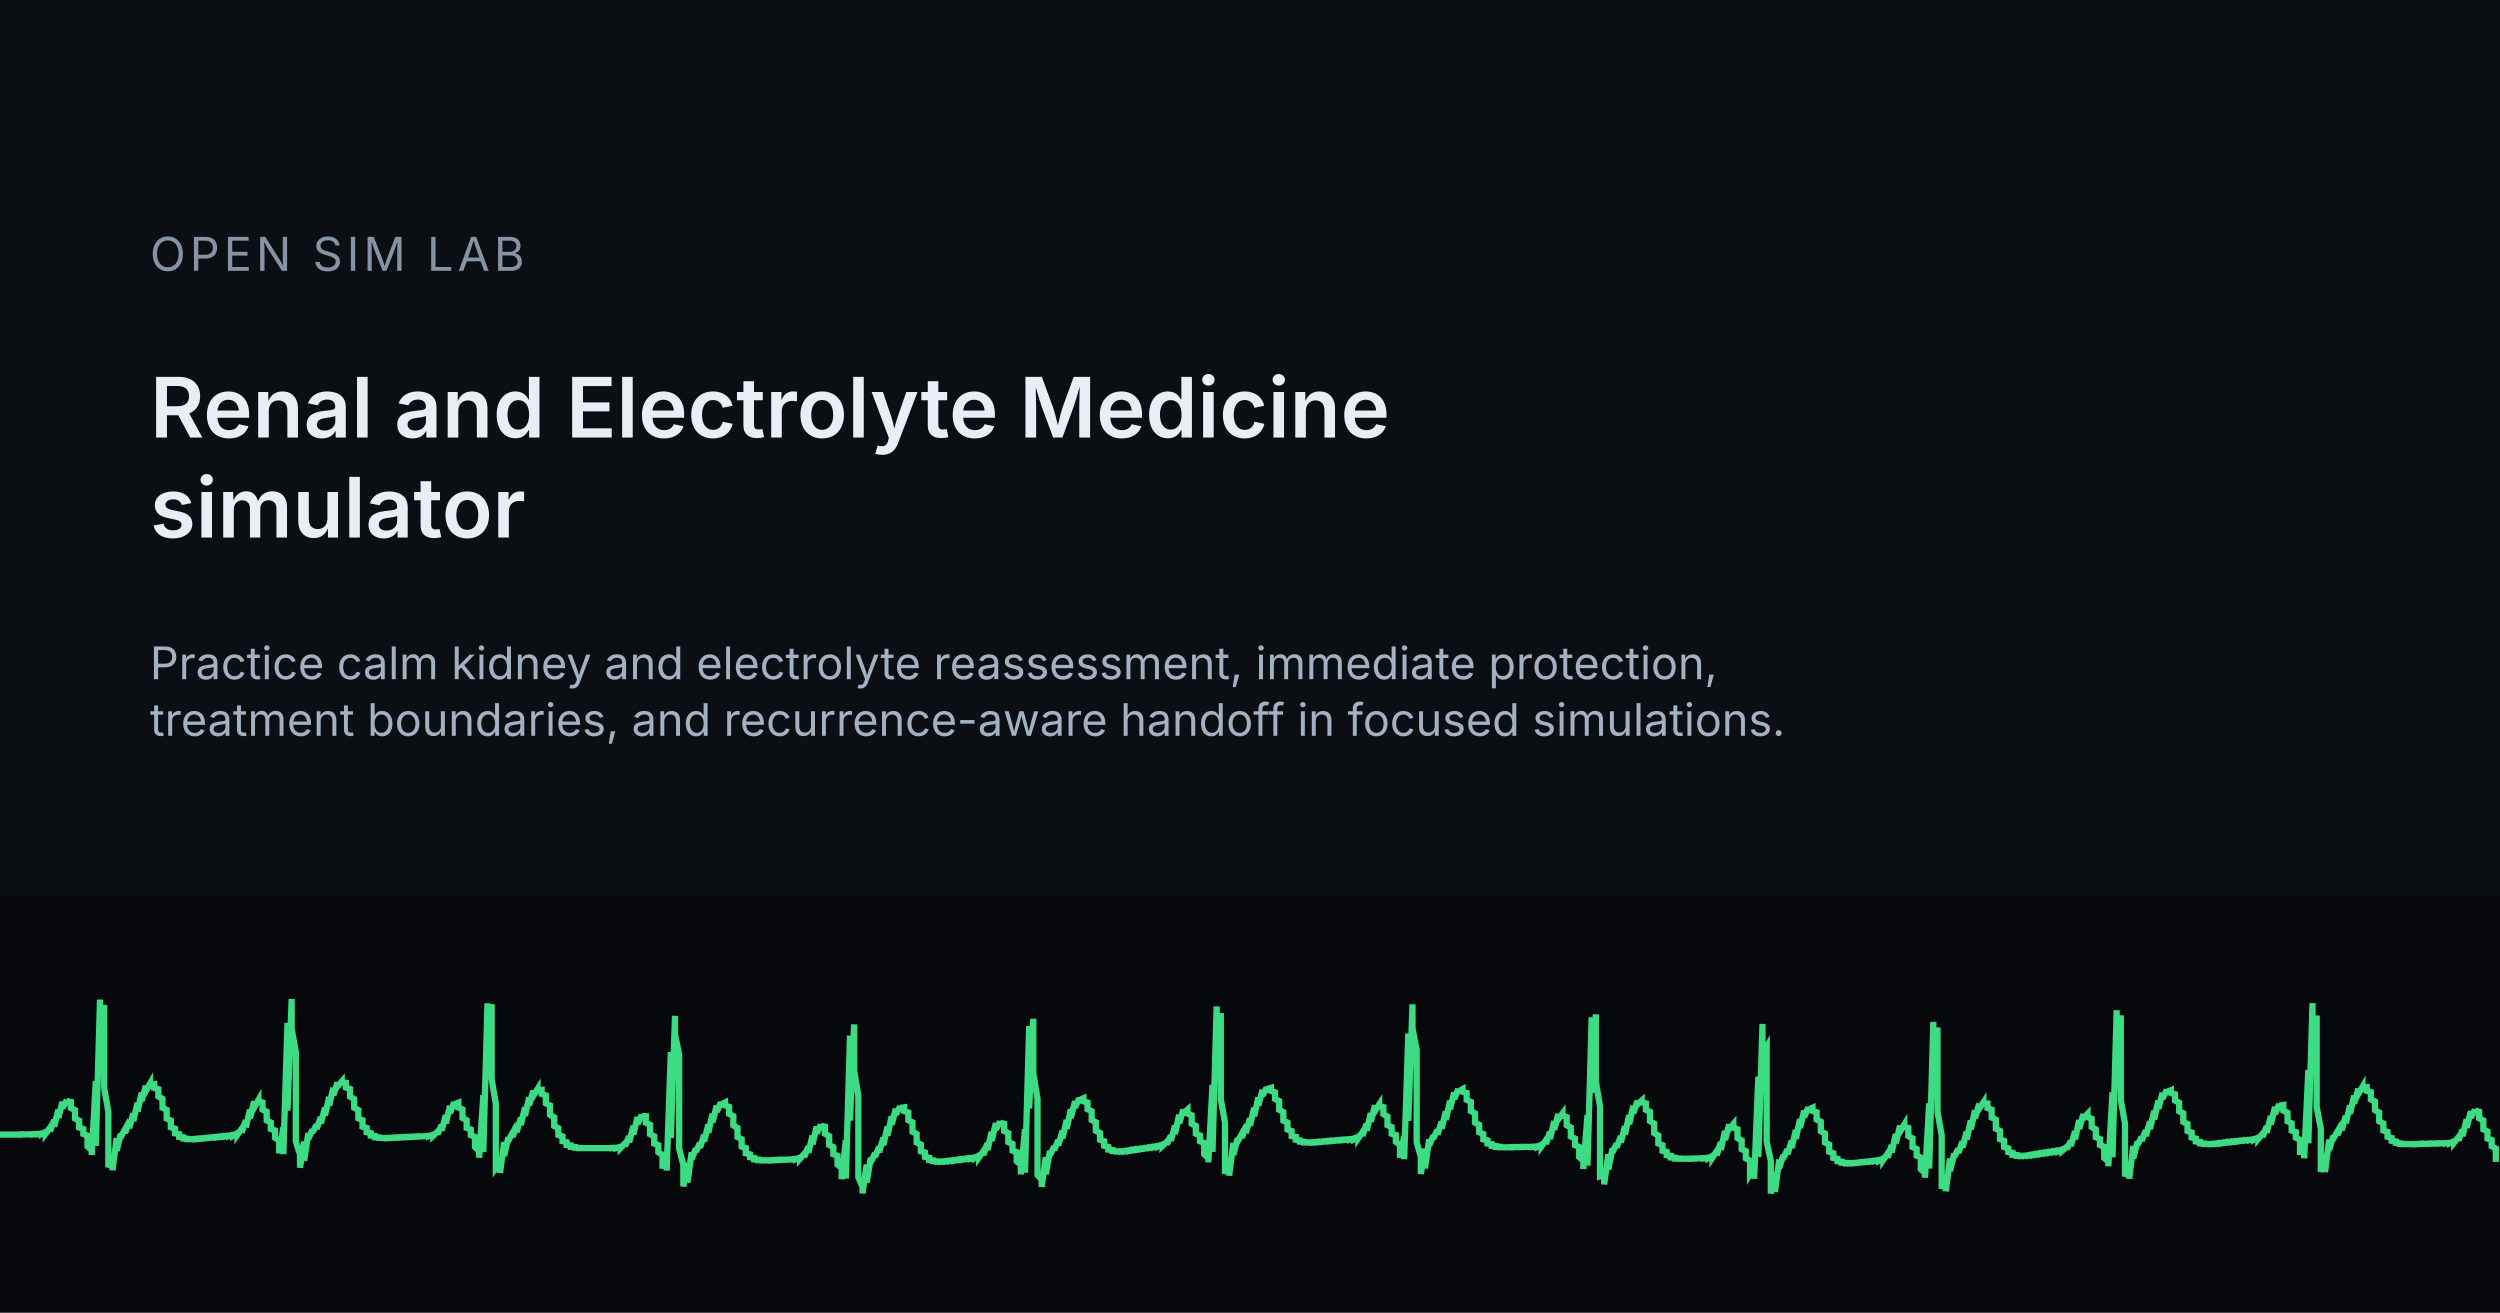
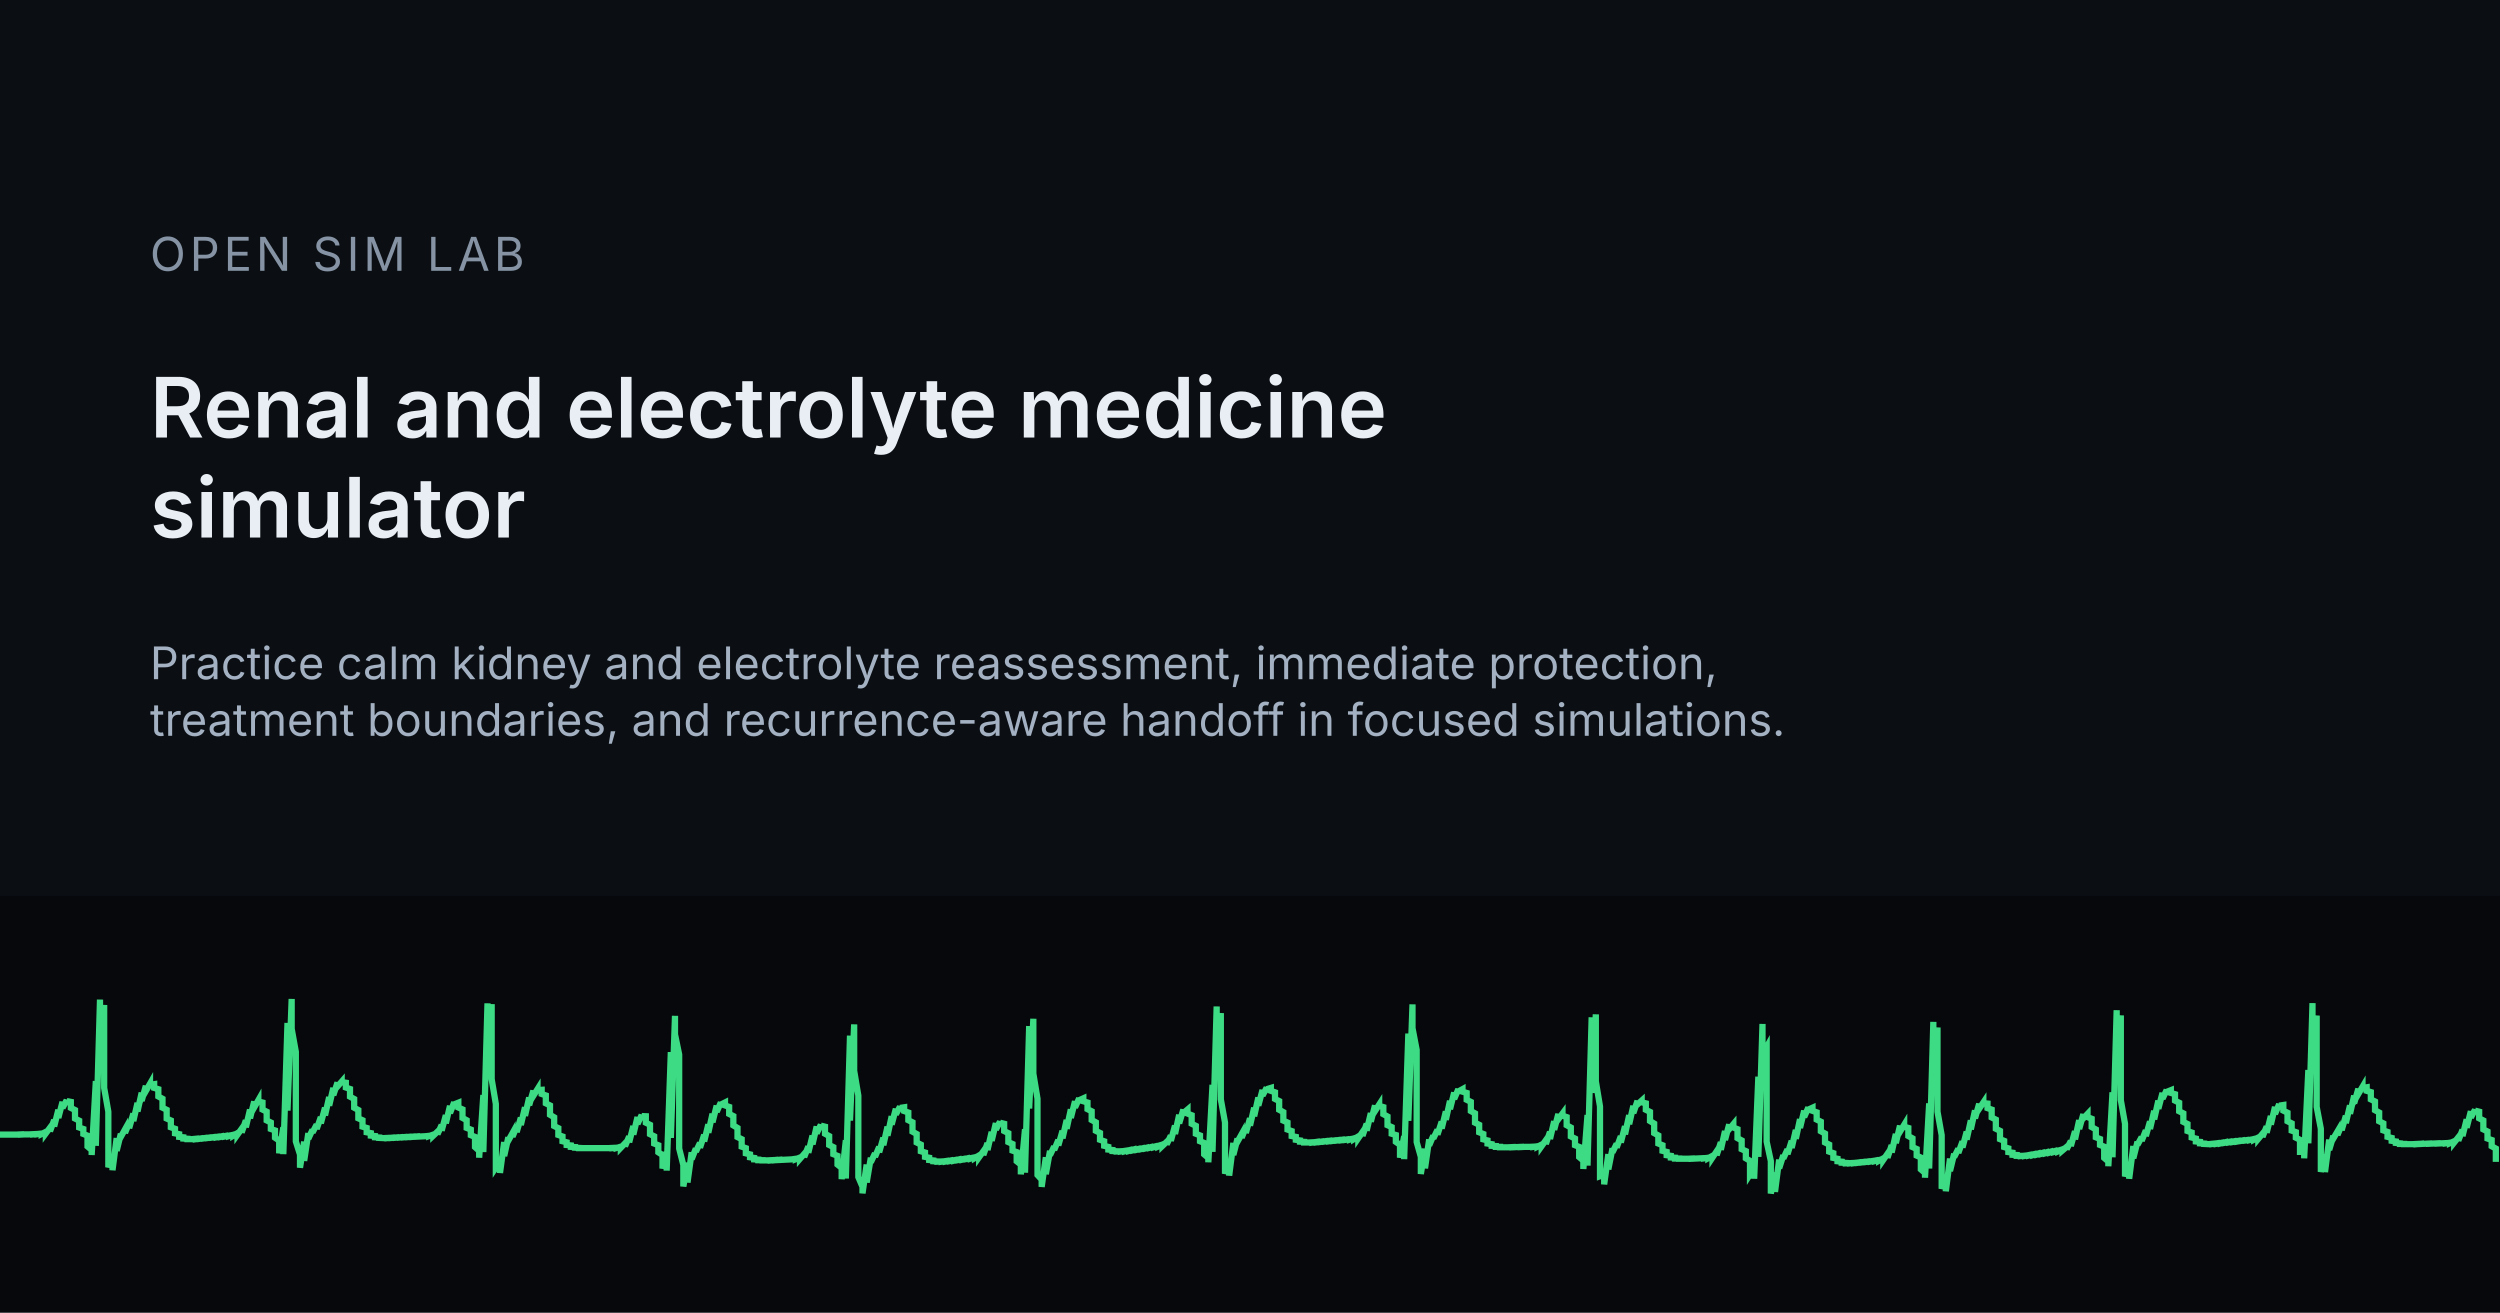
<svg xmlns="http://www.w3.org/2000/svg" width="1200" height="630" viewBox="0 0 1200 630">
  <rect width="1200" height="630" fill="#0B0F14" />
  <rect x="0" y="430" width="1200" height="200" fill="#06080B" />
  <g transform="translate(0 455)">
    <path d="M0 89.6 L0 89.6 L2 89.6 L2 89.6 L4 89.6 L4 89.6 L6 89.6 L6 89.6 L8 89.6 L8 89.6 L10 89.5 L10 89.6 L12 89.5 L12 89.5 L14 89.5 L14 89.5 L16 89.4 L16 89.5 L18 89.3 L18 89.4 L20 89.1 L20 89.3 L22 88.3 L22 89.0 L24 86.3 L24 88.0 L26 82.6 L26 85.7 L28 77.7 L28 81.6 L30 73.9 L30 76.8 L32 73.1 L32 73.5 L34 73.9 L34 76.8 L36 77.8 L36 81.9 L38 82.9 L38 86.2 L40 86.9 L40 89.3 L42 90.1 L42 95.3 L44 97.0 L44 99.4 L46 63.9 L46 95.0 L48 24.8 L48 52.7 L50 27.4 L50 67.2 L52 78.6 L52 105.3 L54 99.9 L54 106.7 L56 91.3 L56 97.4 L58 89.2 L58 90.7 L60 87.1 L60 88.8 L62 83.9 L62 86.5 L64 79.5 L64 83.1 L66 74.4 L66 78.5 L68 69.5 L68 73.4 L70 66.2 L70 68.7 L72 65.2 L72 65.7 L74 65.4 L74 67.2 L76 67.8 L76 71.3 L78 72.4 L78 76.7 L80 77.7 L80 81.9 L82 82.8 L82 86.1 L84 86.8 L84 89.0 L86 89.4 L86 90.7 L88 90.9 L88 91.5 L90 91.6 L90 91.8 L92 91.8 L92 91.8 L94 91.6 L94 91.8 L96 91.5 L96 91.6 L98 91.3 L98 91.4 L100 91.1 L100 91.2 L102 90.9 L102 91.0 L104 90.7 L104 90.9 L106 90.5 L106 90.7 L108 90.3 L108 90.5 L110 90.1 L110 90.3 L112 89.7 L112 90.1 L114 88.9 L114 89.6 L116 86.8 L116 88.6 L118 82.8 L118 86.1 L120 77.6 L120 81.8 L122 73.7 L122 76.6 L124 73.1 L124 73.7 L126 74.2 L126 77.6 L128 78.6 L128 82.8 L130 83.8 L130 86.9 L132 87.6 L132 91.1 L134 92.5 L134 98.6 L136 86.1 L136 99.0 L138 36.0 L138 78.1 L140 24.5 L140 38.8 L142 49.9 L142 92.9 L144 99.2 L144 105.5 L146 93.0 L146 102.2 L148 88.9 L148 91.6 L150 87.3 L150 88.6 L152 84.8 L152 86.9 L154 81.2 L154 84.2 L156 76.7 L156 80.4 L158 71.6 L158 75.7 L160 67.2 L160 70.7 L162 64.6 L162 66.5 L164 64.2 L164 64.4 L166 64.7 L166 67.0 L168 67.7 L168 71.4 L170 72.5 L170 76.7 L172 77.8 L172 81.8 L174 82.7 L174 85.8 L176 86.4 L176 88.5 L178 88.9 L178 90.1 L180 90.3 L180 90.9 L182 91.0 L182 91.2 L184 91.3 L184 91.3 L186 91.2 L186 91.3 L188 91.1 L188 91.2 L190 91.0 L190 91.1 L192 90.9 L192 91.0 L194 90.8 L194 90.9 L196 90.7 L196 90.8 L198 90.6 L198 90.7 L200 90.5 L200 90.6 L202 90.5 L202 90.5 L204 90.4 L204 90.4 L206 90.2 L206 90.3 L208 89.6 L208 90.1 L210 88.2 L210 89.4 L212 85.0 L212 87.7 L214 80.3 L214 84.2 L216 75.8 L216 79.3 L218 74.1 L218 75.1 L220 74.3 L220 76.6 L222 77.5 L222 81.6 L224 82.7 L224 86.4 L226 87.2 L226 89.9 L228 90.7 L228 95.6 L230 97.4 L230 100.7 L232 70.6 L232 98.0 L234 26.6 L234 59.7 L236 27.0 L236 63.0 L238 74.9 L238 105.4 L240 102.4 L240 108.0 L242 93.2 L242 99.9 L244 90.9 L244 92.5 L246 88.9 L246 90.6 L248 85.8 L248 88.4 L250 81.5 L250 85.0 L252 76.5 L252 80.6 L254 71.8 L254 75.5 L256 68.5 L256 71.0 L258 67.8 L258 68.2 L260 68.1 L260 70.1 L262 70.8 L262 74.6 L264 75.6 L264 80.1 L266 81.3 L266 85.5 L268 86.5 L268 89.8 L270 90.5 L270 92.8 L272 93.3 L272 94.6 L274 94.8 L274 95.5 L276 95.6 L276 95.9 L278 96.0 L278 96.1 L280 96.1 L280 96.1 L282 96.1 L282 96.1 L284 96.1 L284 96.1 L286 96.1 L286 96.1 L288 96.1 L288 96.1 L290 96.1 L290 96.1 L292 96.1 L292 96.1 L294 96.0 L294 96.1 L296 95.9 L296 96.0 L298 95.4 L298 95.9 L300 93.8 L300 95.2 L302 90.5 L302 93.3 L304 85.5 L304 89.6 L306 81.2 L306 84.5 L308 80.2 L308 80.7 L310 80.8 L310 83.9 L312 84.9 L312 89.4 L314 90.4 L314 93.9 L316 94.7 L316 98.1 L318 99.4 L318 105.9 L320 98.0 L320 106.9 L322 50.0 L322 91.2 L324 32.6 L324 41.5 L326 51.2 L326 96.3 L328 104.2 L328 114.5 L330 103.1 L330 112.6 L332 98.1 L332 101.4 L334 96.3 L334 97.8 L336 93.6 L336 95.9 L338 89.7 L338 92.9 L340 84.7 L340 88.7 L342 79.6 L342 83.7 L344 75.7 L344 78.7 L346 74.2 L346 75.2 L348 74.2 L348 75.6 L350 76.3 L350 79.7 L352 80.7 L352 85.2 L354 86.4 L354 90.8 L356 91.8 L356 95.4 L358 96.1 L358 98.6 L360 99.1 L360 100.5 L362 100.8 L362 101.5 L364 101.6 L364 101.9 L366 101.9 L366 102.0 L368 102.0 L368 102.0 L370 101.9 L370 102.0 L372 101.8 L372 101.9 L374 101.7 L374 101.8 L376 101.7 L376 101.7 L378 101.6 L378 101.6 L380 101.5 L380 101.5 L382 101.2 L382 101.4 L384 100.6 L384 101.2 L386 98.9 L386 100.4 L388 95.3 L388 98.3 L390 90.1 L390 94.3 L392 85.7 L392 89.0 L394 84.9 L394 85.3 L396 85.8 L396 89.2 L398 90.3 L398 94.6 L400 95.6 L400 99.0 L402 99.8 L402 104.0 L404 105.6 L404 111.0 L406 92.3 L406 110.7 L408 42.1 L408 82.9 L410 36.7 L410 59.0 L412 70.9 L412 110.0 L414 114.7 L414 117.8 L416 104.0 L416 112.6 L418 100.7 L418 102.9 L420 98.6 L420 100.3 L422 95.5 L422 98.1 L424 91.1 L424 94.7 L426 85.8 L426 90.1 L428 80.8 L428 84.8 L430 77.2 L430 79.9 L432 76.2 L432 76.8 L434 76.5 L434 78.3 L436 79.0 L436 82.7 L438 83.7 L438 88.2 L440 89.3 L440 93.4 L442 94.4 L442 97.6 L444 98.2 L444 100.3 L446 100.7 L446 101.8 L448 102.0 L448 102.4 L450 102.5 L450 102.6 L452 102.5 L452 102.6 L454 102.3 L454 102.5 L456 102.1 L456 102.3 L458 101.9 L458 102.1 L460 101.6 L460 101.8 L462 101.4 L462 101.6 L464 101.1 L464 101.3 L466 100.9 L466 101.1 L468 100.5 L468 100.8 L470 99.6 L470 100.4 L472 97.6 L472 99.4 L474 93.7 L474 97.0 L476 88.3 L476 92.6 L478 84.1 L478 87.2 L480 83.4 L480 83.9 L482 84.4 L482 87.9 L484 88.9 L484 93.2 L486 94.1 L486 97.3 L488 98.0 L488 102.4 L490 104.0 L490 108.7 L492 87.0 L492 107.9 L494 37.5 L494 77.1 L496 34.0 L496 60.3 L498 72.4 L498 109.0 L500 111.2 L500 114.7 L502 100.5 L502 108.6 L504 97.4 L504 99.5 L506 95.3 L506 97.0 L508 92.2 L508 94.8 L510 87.8 L510 91.4 L512 82.6 L512 86.8 L514 77.5 L514 81.6 L516 73.6 L516 76.6 L518 72.2 L518 73.1 L520 72.2 L520 73.6 L522 74.2 L522 77.4 L524 78.4 L524 82.6 L526 83.7 L526 87.8 L528 88.8 L528 92.1 L530 92.8 L530 95.0 L532 95.5 L532 96.8 L534 97.0 L534 97.5 L536 97.6 L536 97.7 L538 97.6 L538 97.7 L540 97.4 L540 97.6 L542 97.1 L542 97.4 L544 96.8 L544 97.1 L546 96.6 L546 96.8 L548 96.3 L548 96.5 L550 96.0 L550 96.2 L552 95.7 L552 95.9 L554 95.4 L554 95.6 L556 95.0 L556 95.3 L558 94.4 L558 95.0 L560 93.1 L560 94.3 L562 90.1 L562 92.6 L564 85.3 L564 89.3 L566 80.1 L566 84.2 L568 77.6 L568 79.3 L570 77.6 L570 79.5 L572 80.3 L572 84.4 L574 85.4 L574 89.2 L576 90.0 L576 92.8 L578 93.6 L578 99.1 L580 100.8 L580 102.9 L582 65.7 L582 97.9 L584 28.1 L584 54.5 L586 31.3 L586 72.7 L588 83.8 L588 108.4 L590 101.8 L590 109.3 L592 93.6 L592 99.4 L594 91.5 L594 93.0 L596 89.4 L596 91.1 L598 86.1 L598 88.8 L600 81.8 L600 85.3 L602 76.7 L602 80.8 L604 71.8 L604 75.7 L606 68.2 L606 70.9 L608 67.1 L608 67.8 L610 67.2 L610 68.6 L612 69.3 L612 72.5 L614 73.5 L614 77.7 L616 78.8 L616 82.9 L618 83.8 L618 87.2 L620 87.9 L620 90.3 L622 90.7 L622 92.1 L624 92.4 L624 93.0 L626 93.1 L626 93.4 L628 93.4 L628 93.4 L630 93.3 L630 93.4 L632 93.1 L632 93.3 L634 93.0 L634 93.1 L636 92.8 L636 92.9 L638 92.6 L638 92.8 L640 92.5 L640 92.6 L642 92.3 L642 92.4 L644 92.1 L644 92.3 L646 92.0 L646 92.1 L648 91.8 L648 92.0 L650 91.4 L650 91.7 L652 90.5 L652 91.3 L654 88.4 L654 90.2 L656 84.4 L656 87.7 L658 79.3 L658 83.4 L660 75.6 L660 78.3 L662 75.2 L662 75.8 L664 76.4 L664 79.8 L666 80.9 L666 85.1 L668 86.0 L668 89.2 L670 89.8 L670 93.1 L672 94.5 L672 100.7 L674 90.4 L674 101.4 L676 41.1 L676 83.0 L678 27.1 L678 38.5 L680 49.0 L680 93.2 L682 100.3 L682 108.5 L684 96.4 L684 105.8 L686 91.9 L686 94.8 L688 90.1 L688 91.5 L690 87.3 L690 89.6 L692 83.4 L692 86.7 L694 78.5 L694 82.5 L696 73.4 L696 77.4 L698 69.4 L698 72.5 L700 67.8 L700 68.9 L702 67.8 L702 69.0 L704 69.6 L704 72.9 L706 73.9 L706 78.3 L708 79.4 L708 83.9 L710 84.9 L710 88.5 L712 89.3 L712 91.9 L714 92.4 L714 93.9 L716 94.2 L716 95.0 L718 95.1 L718 95.5 L720 95.5 L720 95.7 L722 95.7 L722 95.7 L724 95.7 L724 95.7 L726 95.6 L726 95.7 L728 95.6 L728 95.6 L730 95.5 L730 95.6 L732 95.5 L732 95.5 L734 95.5 L734 95.5 L736 95.4 L736 95.5 L738 95.2 L738 95.4 L740 94.4 L740 95.1 L742 92.3 L742 94.1 L744 88.3 L744 91.7 L746 83.2 L746 87.3 L748 79.7 L748 82.2 L750 79.5 L750 80.5 L752 81.2 L752 85.1 L754 86.2 L754 90.5 L756 91.5 L756 94.7 L758 95.5 L758 100.4 L760 102.1 L760 106.1 L762 80.2 L762 104.5 L764 33.3 L764 69.6 L766 31.9 L766 64.0 L768 76.1 L768 109.6 L770 108.9 L770 113.5 L772 99.0 L772 106.3 L774 96.2 L774 98.1 L776 94.0 L776 95.8 L778 90.4 L778 93.4 L780 85.6 L780 89.5 L782 80.3 L782 84.6 L784 75.8 L784 79.3 L786 73.4 L786 75.1 L788 73.3 L788 74.1 L790 74.6 L790 77.7 L792 78.7 L792 83.1 L794 84.3 L794 88.9 L796 90.0 L796 93.9 L798 94.7 L798 97.4 L800 97.9 L800 99.5 L802 99.8 L802 100.6 L804 100.7 L804 101.1 L806 101.1 L806 101.2 L808 101.2 L808 101.2 L810 101.2 L810 101.2 L812 101.1 L812 101.2 L814 101.1 L814 101.1 L816 101.0 L816 101.0 L818 100.9 L818 101.0 L820 100.7 L820 100.9 L822 99.8 L822 100.6 L824 97.6 L824 99.5 L826 93.3 L826 96.9 L828 87.9 L828 92.2 L830 84.7 L830 87.0 L832 84.6 L832 86.2 L834 87.0 L834 91.3 L836 92.4 L836 96.6 L838 97.5 L838 101.0 L840 102.2 L840 108.7 L842 105.6 L842 110.8 L844 61.8 L844 100.3 L846 36.5 L846 51.2 L848 47.6 L848 93.0 L850 102.3 L850 117.9 L852 107.8 L852 117.1 L854 101.6 L854 105.8 L856 99.5 L856 101.1 L858 96.7 L858 99.0 L860 92.6 L860 96.0 L862 87.4 L862 91.6 L864 82.2 L864 86.4 L866 78.1 L866 81.2 L868 76.6 L868 77.6 L870 76.7 L870 78.2 L872 78.9 L872 82.4 L874 83.4 L874 88.0 L876 89.1 L876 93.4 L878 94.4 L878 97.8 L880 98.5 L880 100.8 L882 101.2 L882 102.4 L884 102.6 L884 103.1 L886 103.2 L886 103.4 L888 103.3 L888 103.4 L890 103.2 L890 103.3 L892 103.0 L892 103.1 L894 102.8 L894 102.9 L896 102.6 L896 102.7 L898 102.4 L898 102.5 L900 102.1 L900 102.3 L902 101.8 L902 102.1 L904 101.0 L904 101.7 L906 98.8 L906 100.7 L908 94.7 L908 98.2 L910 89.3 L910 93.7 L912 85.3 L912 88.2 L914 84.9 L914 85.8 L916 86.4 L916 90.3 L918 91.4 L918 95.6 L920 96.5 L920 99.7 L922 100.6 L922 106.3 L924 108.0 L924 110.3 L926 74.6 L926 105.9 L928 35.5 L928 63.4 L930 38.2 L930 78.6 L932 89.9 L932 115.6 L934 109.6 L934 116.8 L936 101.1 L936 107.1 L938 98.8 L938 100.4 L940 96.4 L940 98.4 L942 92.9 L942 95.8 L944 88.2 L944 92.0 L946 82.8 L946 87.1 L948 78.0 L948 81.8 L950 74.8 L950 77.2 L952 74.2 L952 74.5 L954 74.7 L954 76.9 L956 77.6 L956 81.4 L958 82.4 L958 86.8 L960 87.8 L960 91.8 L962 92.6 L962 95.6 L964 96.2 L964 98.0 L966 98.3 L966 99.3 L968 99.4 L968 99.8 L970 99.8 L970 99.9 L972 99.7 L972 99.8 L974 99.4 L974 99.6 L976 99.1 L976 99.4 L978 98.8 L978 99.1 L980 98.5 L980 98.8 L982 98.2 L982 98.5 L984 97.9 L984 98.2 L986 97.6 L986 97.9 L988 97.3 L988 97.6 L990 96.7 L990 97.2 L992 95.5 L992 96.6 L994 92.7 L994 95.1 L996 88.0 L996 91.9 L998 82.7 L998 86.9 L1000 79.8 L1000 81.8 L1002 79.7 L1002 81.2 L1004 82.0 L1004 86.0 L1006 87.1 L1006 90.9 L1008 91.7 L1008 94.6 L1010 95.4 L1010 100.8 L1012 102.5 L1012 104.8 L1014 69.3 L1014 100.5 L1016 29.9 L1016 58.1 L1018 32.4 L1018 73.1 L1020 84.4 L1020 109.7 L1022 103.5 L1022 110.8 L1024 95.1 L1024 101.0 L1026 93.0 L1026 94.5 L1028 90.8 L1028 92.6 L1030 87.6 L1030 90.3 L1032 83.3 L1032 86.9 L1034 78.2 L1034 82.3 L1036 73.3 L1036 77.2 L1038 69.6 L1038 72.4 L1040 68.2 L1040 69.1 L1042 68.3 L1042 69.6 L1044 70.2 L1044 73.3 L1046 74.3 L1046 78.4 L1048 79.4 L1048 83.5 L1050 84.5 L1050 87.9 L1052 88.6 L1052 91.0 L1054 91.5 L1054 92.9 L1056 93.1 L1056 93.8 L1058 93.9 L1058 94.1 L1060 94.2 L1060 94.2 L1062 94.0 L1062 94.1 L1064 93.8 L1064 94.0 L1066 93.6 L1066 93.8 L1068 93.3 L1068 93.5 L1070 93.1 L1070 93.3 L1072 92.9 L1072 93.1 L1074 92.7 L1074 92.9 L1076 92.5 L1076 92.6 L1078 92.3 L1078 92.4 L1080 92.1 L1080 92.2 L1082 91.7 L1082 92.0 L1084 91.0 L1084 91.6 L1086 89.2 L1086 90.7 L1088 85.7 L1088 88.7 L1090 80.7 L1090 84.8 L1092 76.3 L1092 79.7 L1094 75.0 L1094 75.7 L1096 75.4 L1096 78.1 L1098 79.1 L1098 83.2 L1100 84.2 L1100 87.7 L1102 88.4 L1102 91.1 L1104 92.1 L1104 97.9 L1106 97.9 L1106 101.0 L1108 58.6 L1108 93.8 L1110 26.5 L1110 47.4 L1112 32.5 L1112 76.3 L1114 86.8 L1114 107.5 L1116 99.2 L1116 107.6 L1118 92.0 L1118 97.0 L1120 90.2 L1120 91.5 L1122 88.1 L1122 89.8 L1124 84.9 L1124 87.5 L1126 80.6 L1126 84.1 L1128 75.6 L1128 79.6 L1130 70.9 L1130 74.6 L1132 67.6 L1132 70.1 L1134 66.7 L1134 67.2 L1136 66.9 L1136 68.6 L1138 69.2 L1138 72.7 L1140 73.7 L1140 77.9 L1142 79.0 L1142 83.2 L1144 84.2 L1144 87.6 L1146 88.3 L1146 90.7 L1148 91.2 L1148 92.6 L1150 92.9 L1150 93.6 L1152 93.8 L1152 94.1 L1154 94.1 L1154 94.2 L1156 94.2 L1156 94.2 L1158 94.2 L1158 94.2 L1160 94.1 L1160 94.2 L1162 94.0 L1162 94.1 L1164 94.0 L1164 94.0 L1166 93.9 L1166 94.0 L1168 93.9 L1168 93.9 L1170 93.8 L1170 93.9 L1172 93.8 L1172 93.8 L1174 93.7 L1174 93.8 L1176 93.5 L1176 93.7 L1178 92.8 L1178 93.4 L1180 90.9 L1180 92.5 L1182 87.3 L1182 90.3 L1184 82.3 L1184 86.3 L1186 78.4 L1186 81.4 L1188 77.7 L1188 78.1 L1190 78.6 L1190 81.8 L1192 82.8 L1192 87.1 L1194 88.1 L1194 91.5 L1196 92.2 L1196 95.2 L1198 96.3 L1198 102.7" fill="none" stroke="#3DDC84" stroke-width="3" />
  </g>
  <text x="72" y="130" font-family="Inter, system-ui, sans-serif" font-size="22.4" letter-spacing="2" fill="#8593A4">OPEN SIM LAB</text>
-   <text x="72" y="210" font-family="Inter, system-ui, sans-serif" font-size="40" font-weight="600" fill="#E9EEF5">Renal and Electrolyte Medicine</text>
+   <text x="72" y="210" font-family="Inter, system-ui, sans-serif" font-size="40" font-weight="600" fill="#E9EEF5">Renal and electrolyte medicine</text>
  <text x="72" y="258" font-family="Inter, system-ui, sans-serif" font-size="40" font-weight="600" fill="#E9EEF5">simulator</text>
  <text x="72" y="326" font-family="Inter, system-ui, sans-serif" font-size="21.6" fill="#A3B1C2">Practice calm kidney and electrolyte reassessment, immediate protection,</text>
  <text x="72" y="353.2" font-family="Inter, system-ui, sans-serif" font-size="21.6" fill="#A3B1C2">treatment boundaries, and recurrence-aware handoff in focused simulations.</text>
</svg>
